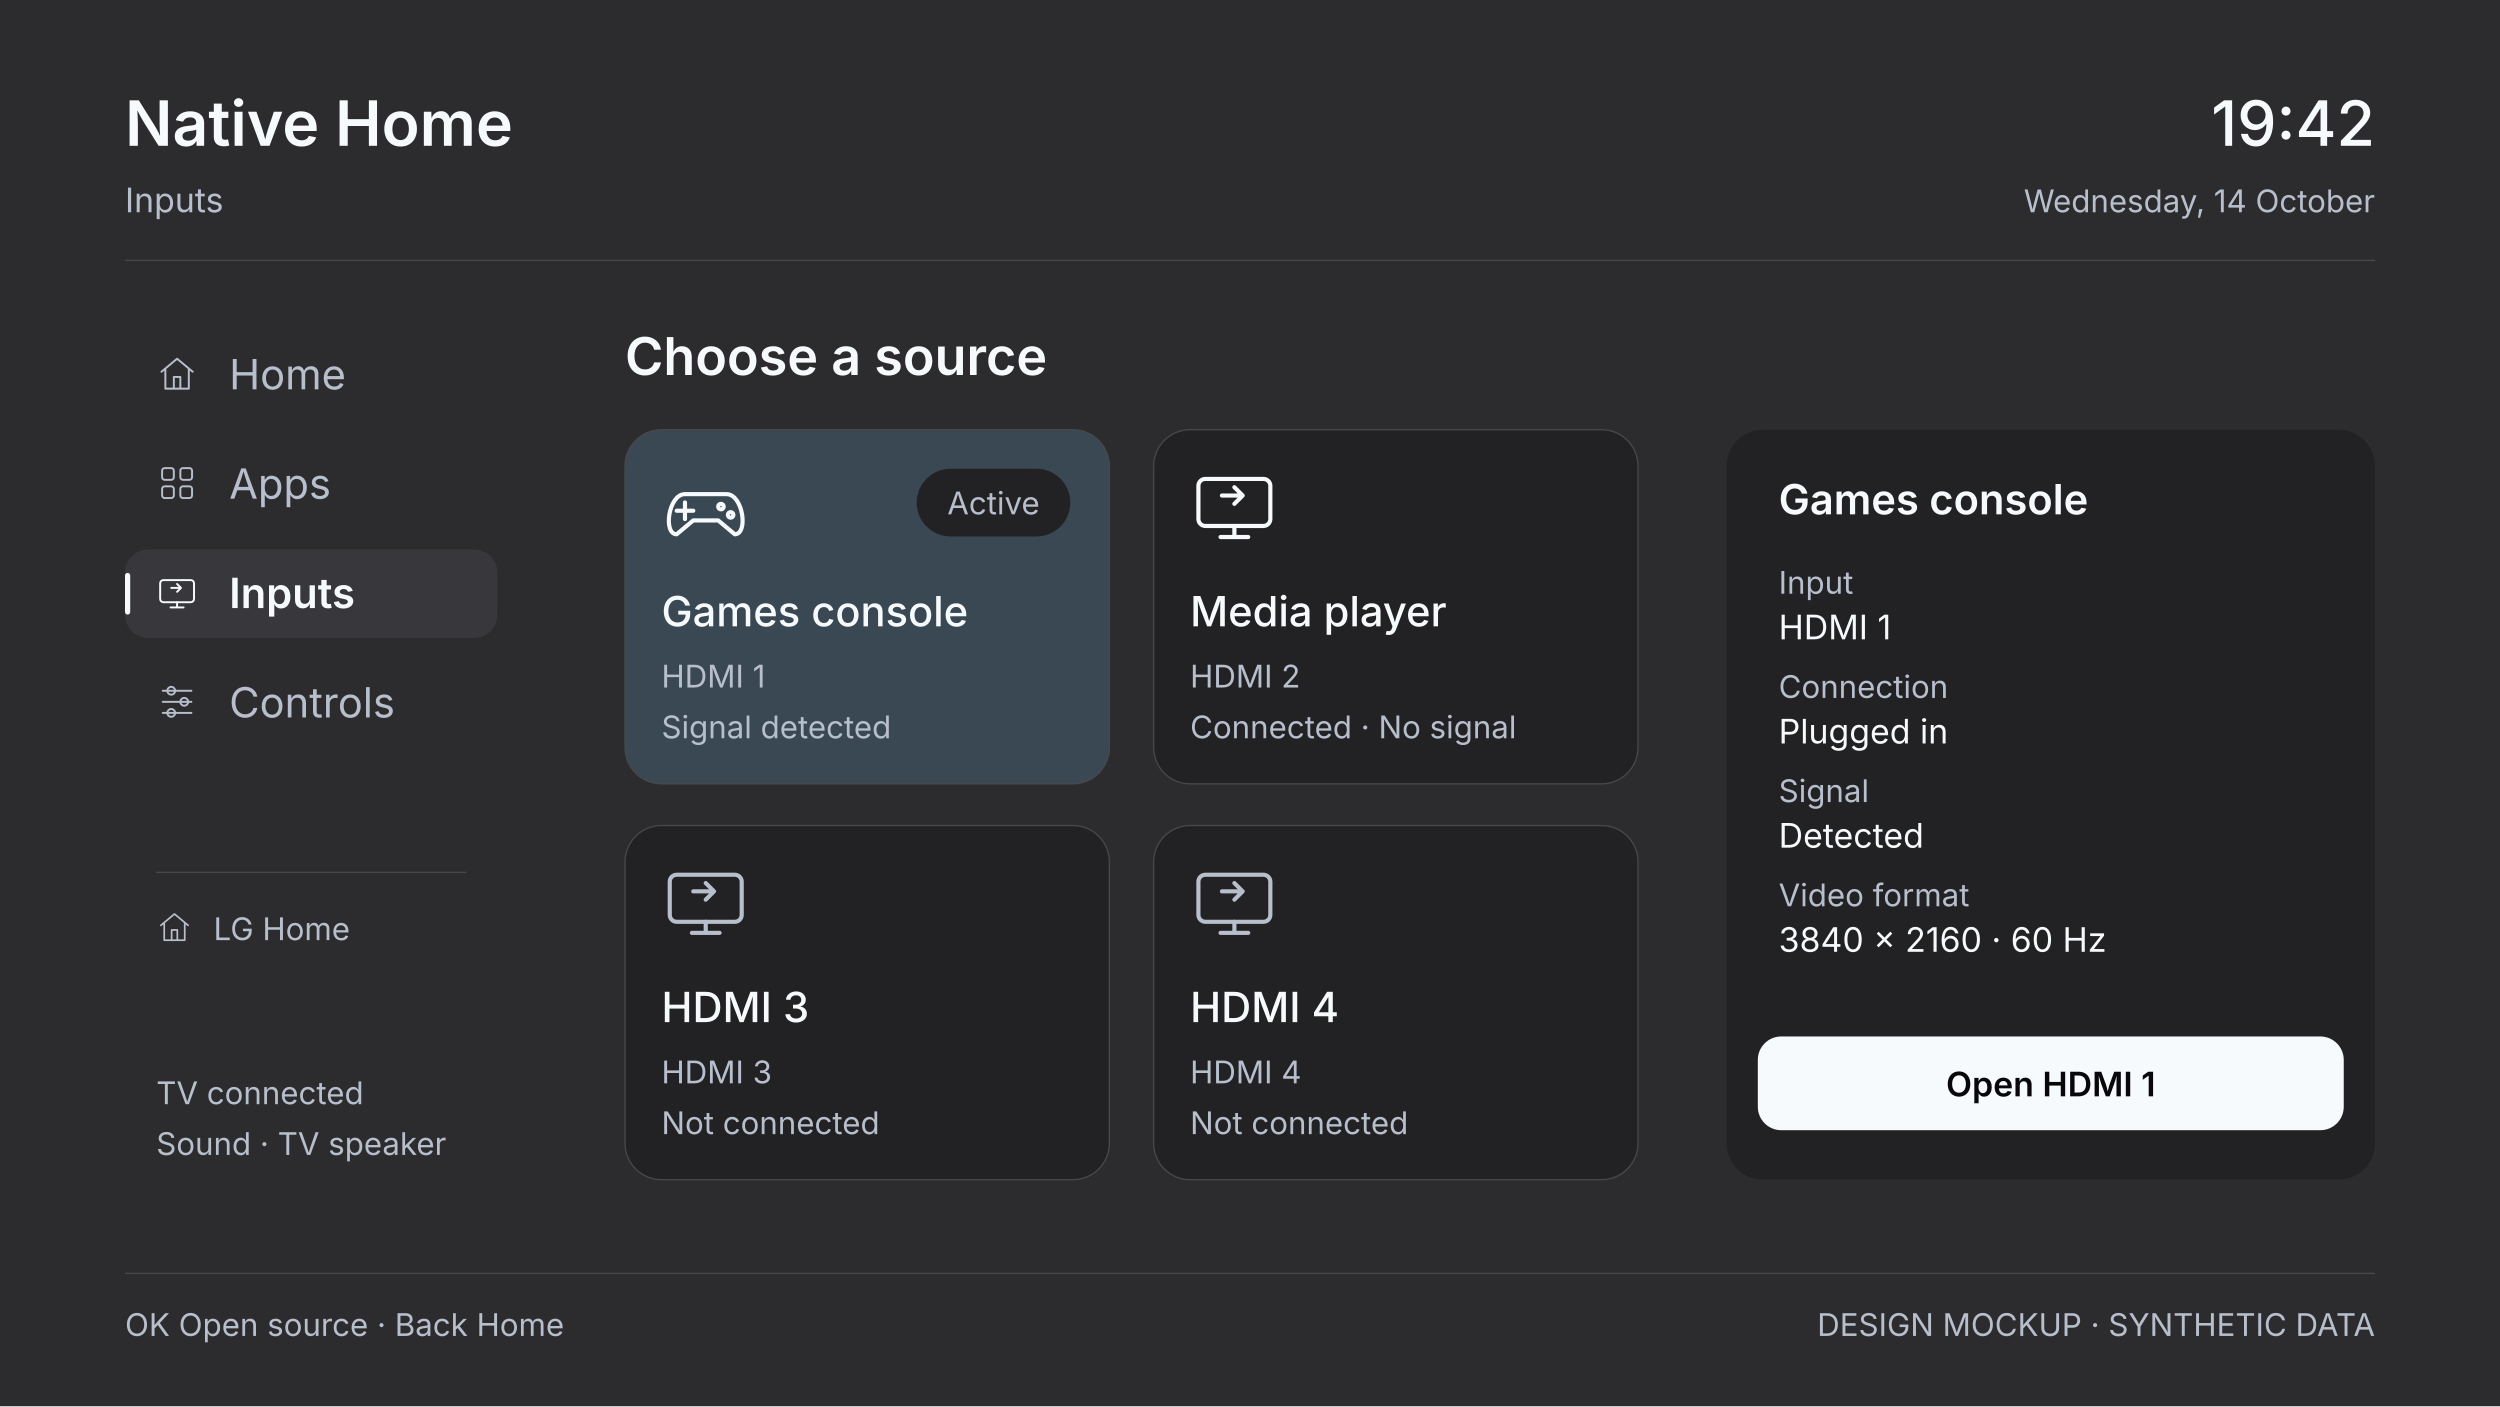
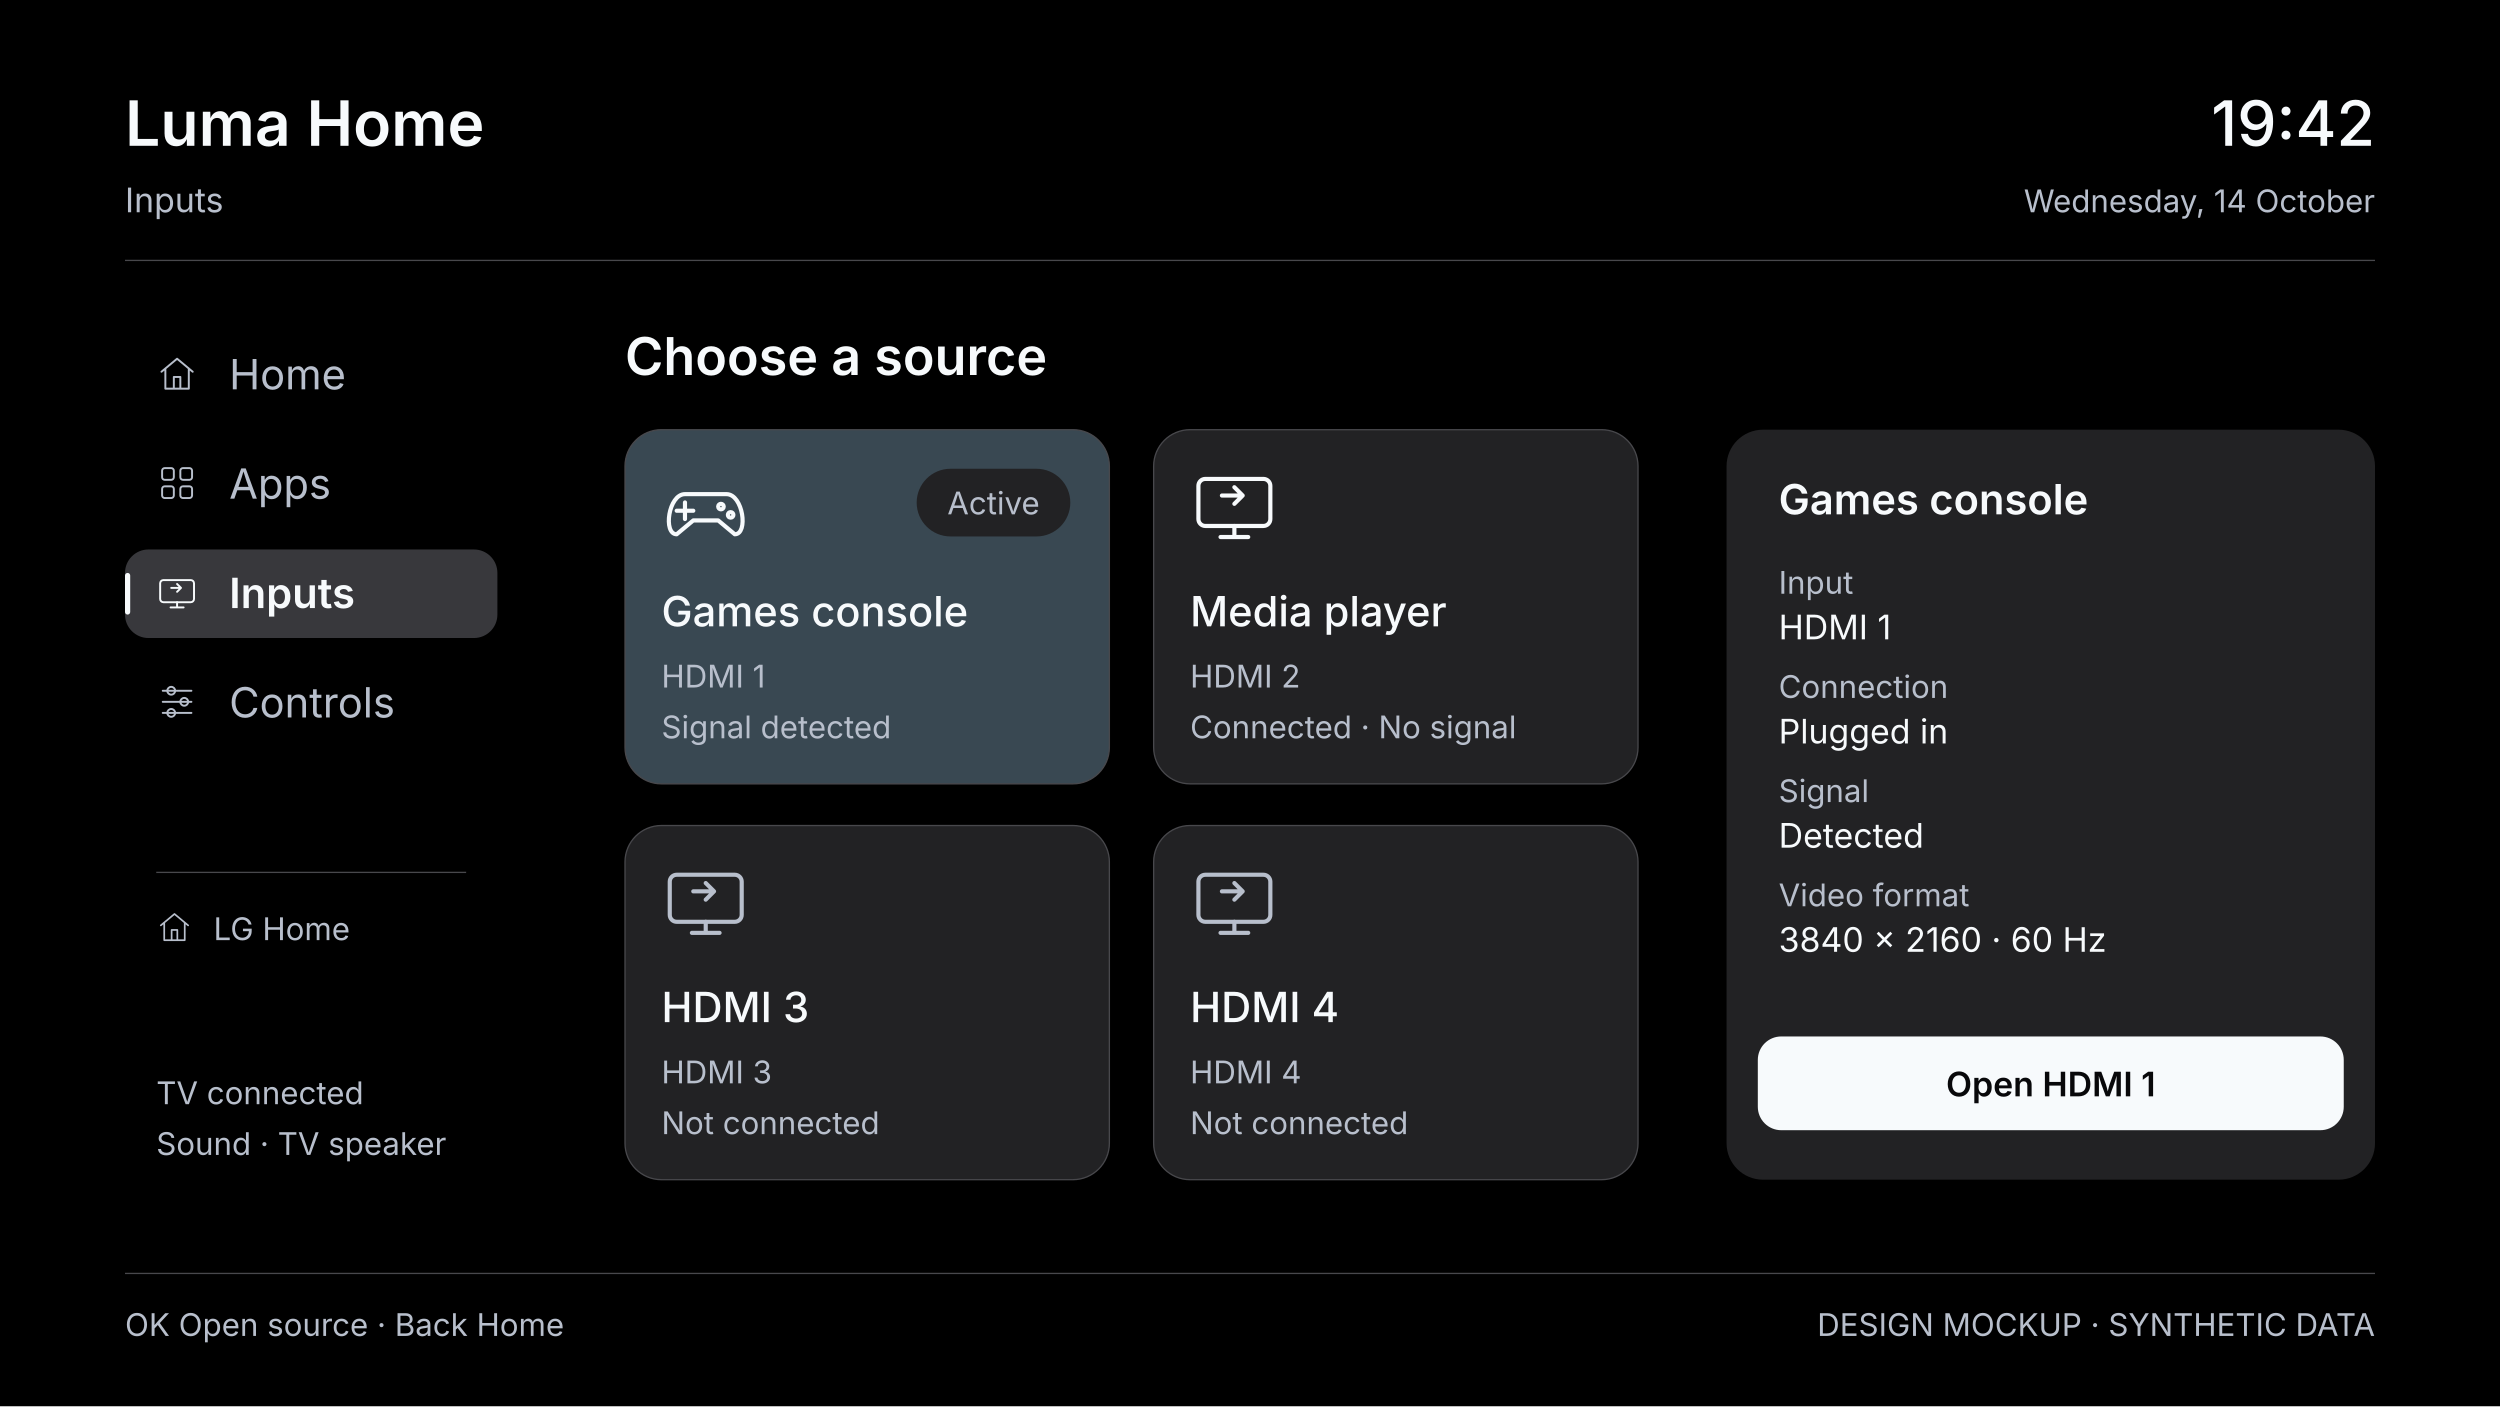
<svg xmlns="http://www.w3.org/2000/svg" width="1920" height="1080" viewBox="0 0 1920 1080">
-   <rect width="1920" height="1080" fill="#2c2c2e" />
-   <text x="96" y="112" font-family="Inter,sans-serif" font-size="48" font-weight="600" fill="#f7fafc" text-anchor="start">Native Home</text>
+   <rect width="1920" height="1080" fill="#000000" />
+   <text x="96" y="112" font-family="Inter,sans-serif" font-size="48" font-weight="600" fill="#f7fafc" text-anchor="start">Luma Home</text>
  <text x="96" y="163" font-family="Inter,sans-serif" font-size="26" font-weight="400" fill="#b8bfcc" text-anchor="start">Inputs</text>
  <text x="1824" y="112" font-family="Inter,sans-serif" font-size="48" font-weight="500" fill="#f7fafc" text-anchor="end">19:42</text>
  <text x="1824" y="163" font-family="Inter,sans-serif" font-size="24" font-weight="400" fill="#b8bfcc" text-anchor="end">Wednesday, 14 October</text>
  <path d="M96 200 L1824 200" stroke="#48484c" stroke-width="1" fill="none" />
  <g transform="translate(120,271) scale(0.5)" fill="none" stroke="#b8bfcc" stroke-width="3" stroke-linecap="round" stroke-linejoin="round">
    <path d="M8 29L32 9L56 29M14 25V55H50V25M27 55V37H37V55" />
  </g>
  <text x="176" y="299" font-family="Inter,sans-serif" font-size="32" font-weight="400" fill="#b8bfcc" text-anchor="start">Home</text>
  <g transform="translate(120,355) scale(0.5)" fill="none" stroke="#b8bfcc" stroke-width="3" stroke-linecap="round" stroke-linejoin="round">
    <rect x="9" y="9" width="18" height="18" rx="4" />
    <rect x="37" y="9" width="18" height="18" rx="4" />
    <rect x="9" y="37" width="18" height="18" rx="4" />
    <rect x="37" y="37" width="18" height="18" rx="4" />
  </g>
  <text x="176" y="383" font-family="Inter,sans-serif" font-size="32" font-weight="400" fill="#b8bfcc" text-anchor="start">Apps</text>
  <rect x="96" y="422" width="286" height="68" rx="18" fill="#38383c" />
  <rect x="96" y="440" width="4" height="32" rx="2" fill="#f7fafc" />
  <g transform="translate(120,439) scale(0.5)" fill="none" stroke="#f7fafc" stroke-width="3" stroke-linecap="round" stroke-linejoin="round">
    <rect x="6" y="13" width="52" height="34" rx="5" />
    <path d="M22 55H42M32 47V55M23 25L38 25M32 19L38 25L32 31" />
  </g>
  <text x="176" y="467" font-family="Inter,sans-serif" font-size="32" font-weight="600" fill="#f7fafc" text-anchor="start">Inputs</text>
  <g transform="translate(120,523) scale(0.5)" fill="none" stroke="#b8bfcc" stroke-width="3" stroke-linecap="round" stroke-linejoin="round">
    <path d="M10 15H54M10 32H54M10 49H54" />
    <circle cx="23" cy="15" r="6" />
    <circle cx="43" cy="32" r="6" />
    <circle cx="23" cy="49" r="6" />
  </g>
  <text x="176" y="551" font-family="Inter,sans-serif" font-size="32" font-weight="400" fill="#b8bfcc" text-anchor="start">Controls</text>
  <path d="M120 670 L358 670" stroke="#48484c" stroke-width="1" fill="none" />
  <g transform="translate(120,698) scale(0.4375)" fill="none" stroke="#b8bfcc" stroke-width="3" stroke-linecap="round" stroke-linejoin="round">
    <path d="M8 29L32 9L56 29M14 25V55H50V25M27 55V37H37V55" />
  </g>
  <text x="164" y="722" font-family="Inter,sans-serif" font-size="24" font-weight="400" fill="#b8bfcc" text-anchor="start">LG Home</text>
  <text x="120" y="848" font-family="Inter,sans-serif" font-size="24" font-weight="400" fill="#b8bfcc" text-anchor="start">TV connected</text>
  <text x="120" y="887" font-family="Inter,sans-serif" font-size="24" font-weight="400" fill="#b8bfcc" text-anchor="start">Sound · TV speaker</text>
  <text x="480" y="288" font-family="Inter,sans-serif" font-size="40" font-weight="600" fill="#f7fafc" text-anchor="start">Choose a source</text>
  <rect x="480" y="330" width="372" height="272" rx="28" fill="#394852" stroke="#48484c" stroke-width="1" />
  <g transform="translate(508,354) scale(1.0625)" fill="none" stroke="#f7fafc" stroke-width="3" stroke-linecap="round" stroke-linejoin="round">
    <path d="M17 24H47C59 24 63 53 53 53L41 43H23L11 53C1 53 5 24 17 24Z" />
    <path d="M17 30V42M11 36H23" />
    <circle cx="43" cy="33" r="2" />
    <circle cx="50" cy="39" r="2" />
  </g>
  <rect x="704" y="360" width="118" height="52" rx="26" fill="#222224" />
  <text x="763.0" y="395" font-family="Inter,sans-serif" font-size="24" font-weight="400" fill="#b8bfcc" text-anchor="middle">Active</text>
  <text x="508" y="481" font-family="Inter,sans-serif" font-size="32" font-weight="500" fill="#f7fafc" text-anchor="start">Games console</text>
  <text x="508" y="528" font-family="Inter,sans-serif" font-size="24" font-weight="400" fill="#b8bfcc" text-anchor="start">HDMI 1</text>
  <text x="508" y="567" font-family="Inter,sans-serif" font-size="24" font-weight="400" fill="#b8bfcc" text-anchor="start">Signal detected</text>
  <rect x="886" y="330" width="372" height="272" rx="28" fill="#222224" stroke="#48484c" stroke-width="1" />
  <g transform="translate(914,354) scale(1.0625)" fill="none" stroke="#f7fafc" stroke-width="3" stroke-linecap="round" stroke-linejoin="round">
    <rect x="6" y="13" width="52" height="34" rx="5" />
    <path d="M22 55H42M32 47V55M23 25L38 25M32 19L38 25L32 31" />
  </g>
  <text x="914" y="481" font-family="Inter,sans-serif" font-size="32" font-weight="500" fill="#f7fafc" text-anchor="start">Media player</text>
  <text x="914" y="528" font-family="Inter,sans-serif" font-size="24" font-weight="400" fill="#b8bfcc" text-anchor="start">HDMI 2</text>
  <text x="914" y="567" font-family="Inter,sans-serif" font-size="24" font-weight="400" fill="#b8bfcc" text-anchor="start">Connected · No signal</text>
  <rect x="480" y="634" width="372" height="272" rx="28" fill="#222224" stroke="#48484c" stroke-width="1" />
  <g transform="translate(508,658) scale(1.0625)" fill="none" stroke="#b8bfcc" stroke-width="3" stroke-linecap="round" stroke-linejoin="round">
    <rect x="6" y="13" width="52" height="34" rx="5" />
    <path d="M22 55H42M32 47V55M23 25L38 25M32 19L38 25L32 31" />
  </g>
  <text x="508" y="785" font-family="Inter,sans-serif" font-size="32" font-weight="500" fill="#f7fafc" text-anchor="start">HDMI 3</text>
  <text x="508" y="832" font-family="Inter,sans-serif" font-size="24" font-weight="400" fill="#b8bfcc" text-anchor="start">HDMI 3</text>
  <text x="508" y="871" font-family="Inter,sans-serif" font-size="24" font-weight="400" fill="#b8bfcc" text-anchor="start">Not connected</text>
  <rect x="886" y="634" width="372" height="272" rx="28" fill="#222224" stroke="#48484c" stroke-width="1" />
  <g transform="translate(914,658) scale(1.0625)" fill="none" stroke="#b8bfcc" stroke-width="3" stroke-linecap="round" stroke-linejoin="round">
    <rect x="6" y="13" width="52" height="34" rx="5" />
    <path d="M22 55H42M32 47V55M23 25L38 25M32 19L38 25L32 31" />
  </g>
  <text x="914" y="785" font-family="Inter,sans-serif" font-size="32" font-weight="500" fill="#f7fafc" text-anchor="start">HDMI 4</text>
  <text x="914" y="832" font-family="Inter,sans-serif" font-size="24" font-weight="400" fill="#b8bfcc" text-anchor="start">HDMI 4</text>
  <text x="914" y="871" font-family="Inter,sans-serif" font-size="24" font-weight="400" fill="#b8bfcc" text-anchor="start">Not connected</text>
  <rect x="1326" y="330" width="498" height="576" rx="28" fill="#222224" />
  <text x="1366" y="395" font-family="Inter,sans-serif" font-size="32" font-weight="600" fill="#f7fafc" text-anchor="start">Games console</text>
  <text x="1366" y="456" font-family="Inter,sans-serif" font-size="24" font-weight="400" fill="#b8bfcc" text-anchor="start">Input</text>
  <text x="1366" y="491" font-family="Inter,sans-serif" font-size="26" font-weight="400" fill="#f7fafc" text-anchor="start">HDMI 1</text>
  <text x="1366" y="536" font-family="Inter,sans-serif" font-size="24" font-weight="400" fill="#b8bfcc" text-anchor="start">Connection</text>
  <text x="1366" y="571" font-family="Inter,sans-serif" font-size="26" font-weight="400" fill="#f7fafc" text-anchor="start">Plugged in</text>
  <text x="1366" y="616" font-family="Inter,sans-serif" font-size="24" font-weight="400" fill="#b8bfcc" text-anchor="start">Signal</text>
  <text x="1366" y="651" font-family="Inter,sans-serif" font-size="26" font-weight="400" fill="#f7fafc" text-anchor="start">Detected</text>
  <text x="1366" y="696" font-family="Inter,sans-serif" font-size="24" font-weight="400" fill="#b8bfcc" text-anchor="start">Video format</text>
  <text x="1366" y="731" font-family="Inter,sans-serif" font-size="26" font-weight="400" fill="#f7fafc" text-anchor="start">3840 × 2160 · 60 Hz</text>
  <rect x="1350" y="796" width="450" height="72" rx="18" fill="#f7fafc" />
  <text x="1575" y="842" font-family="Inter,sans-serif" font-size="26" font-weight="600" fill="#08080a" text-anchor="middle">Open HDMI 1</text>
  <path d="M96 978 L1824 978" stroke="#48484c" stroke-width="1" fill="none" />
  <text x="96" y="1026" font-family="Inter,sans-serif" font-size="24" font-weight="400" fill="#b8bfcc" text-anchor="start">OK  Open source   ·   Back  Home</text>
  <text x="1824" y="1026" font-family="Inter,sans-serif" font-size="24" font-weight="400" fill="#b8bfcc" text-anchor="end">DESIGN MOCKUP · SYNTHETIC DATA</text>
</svg>
